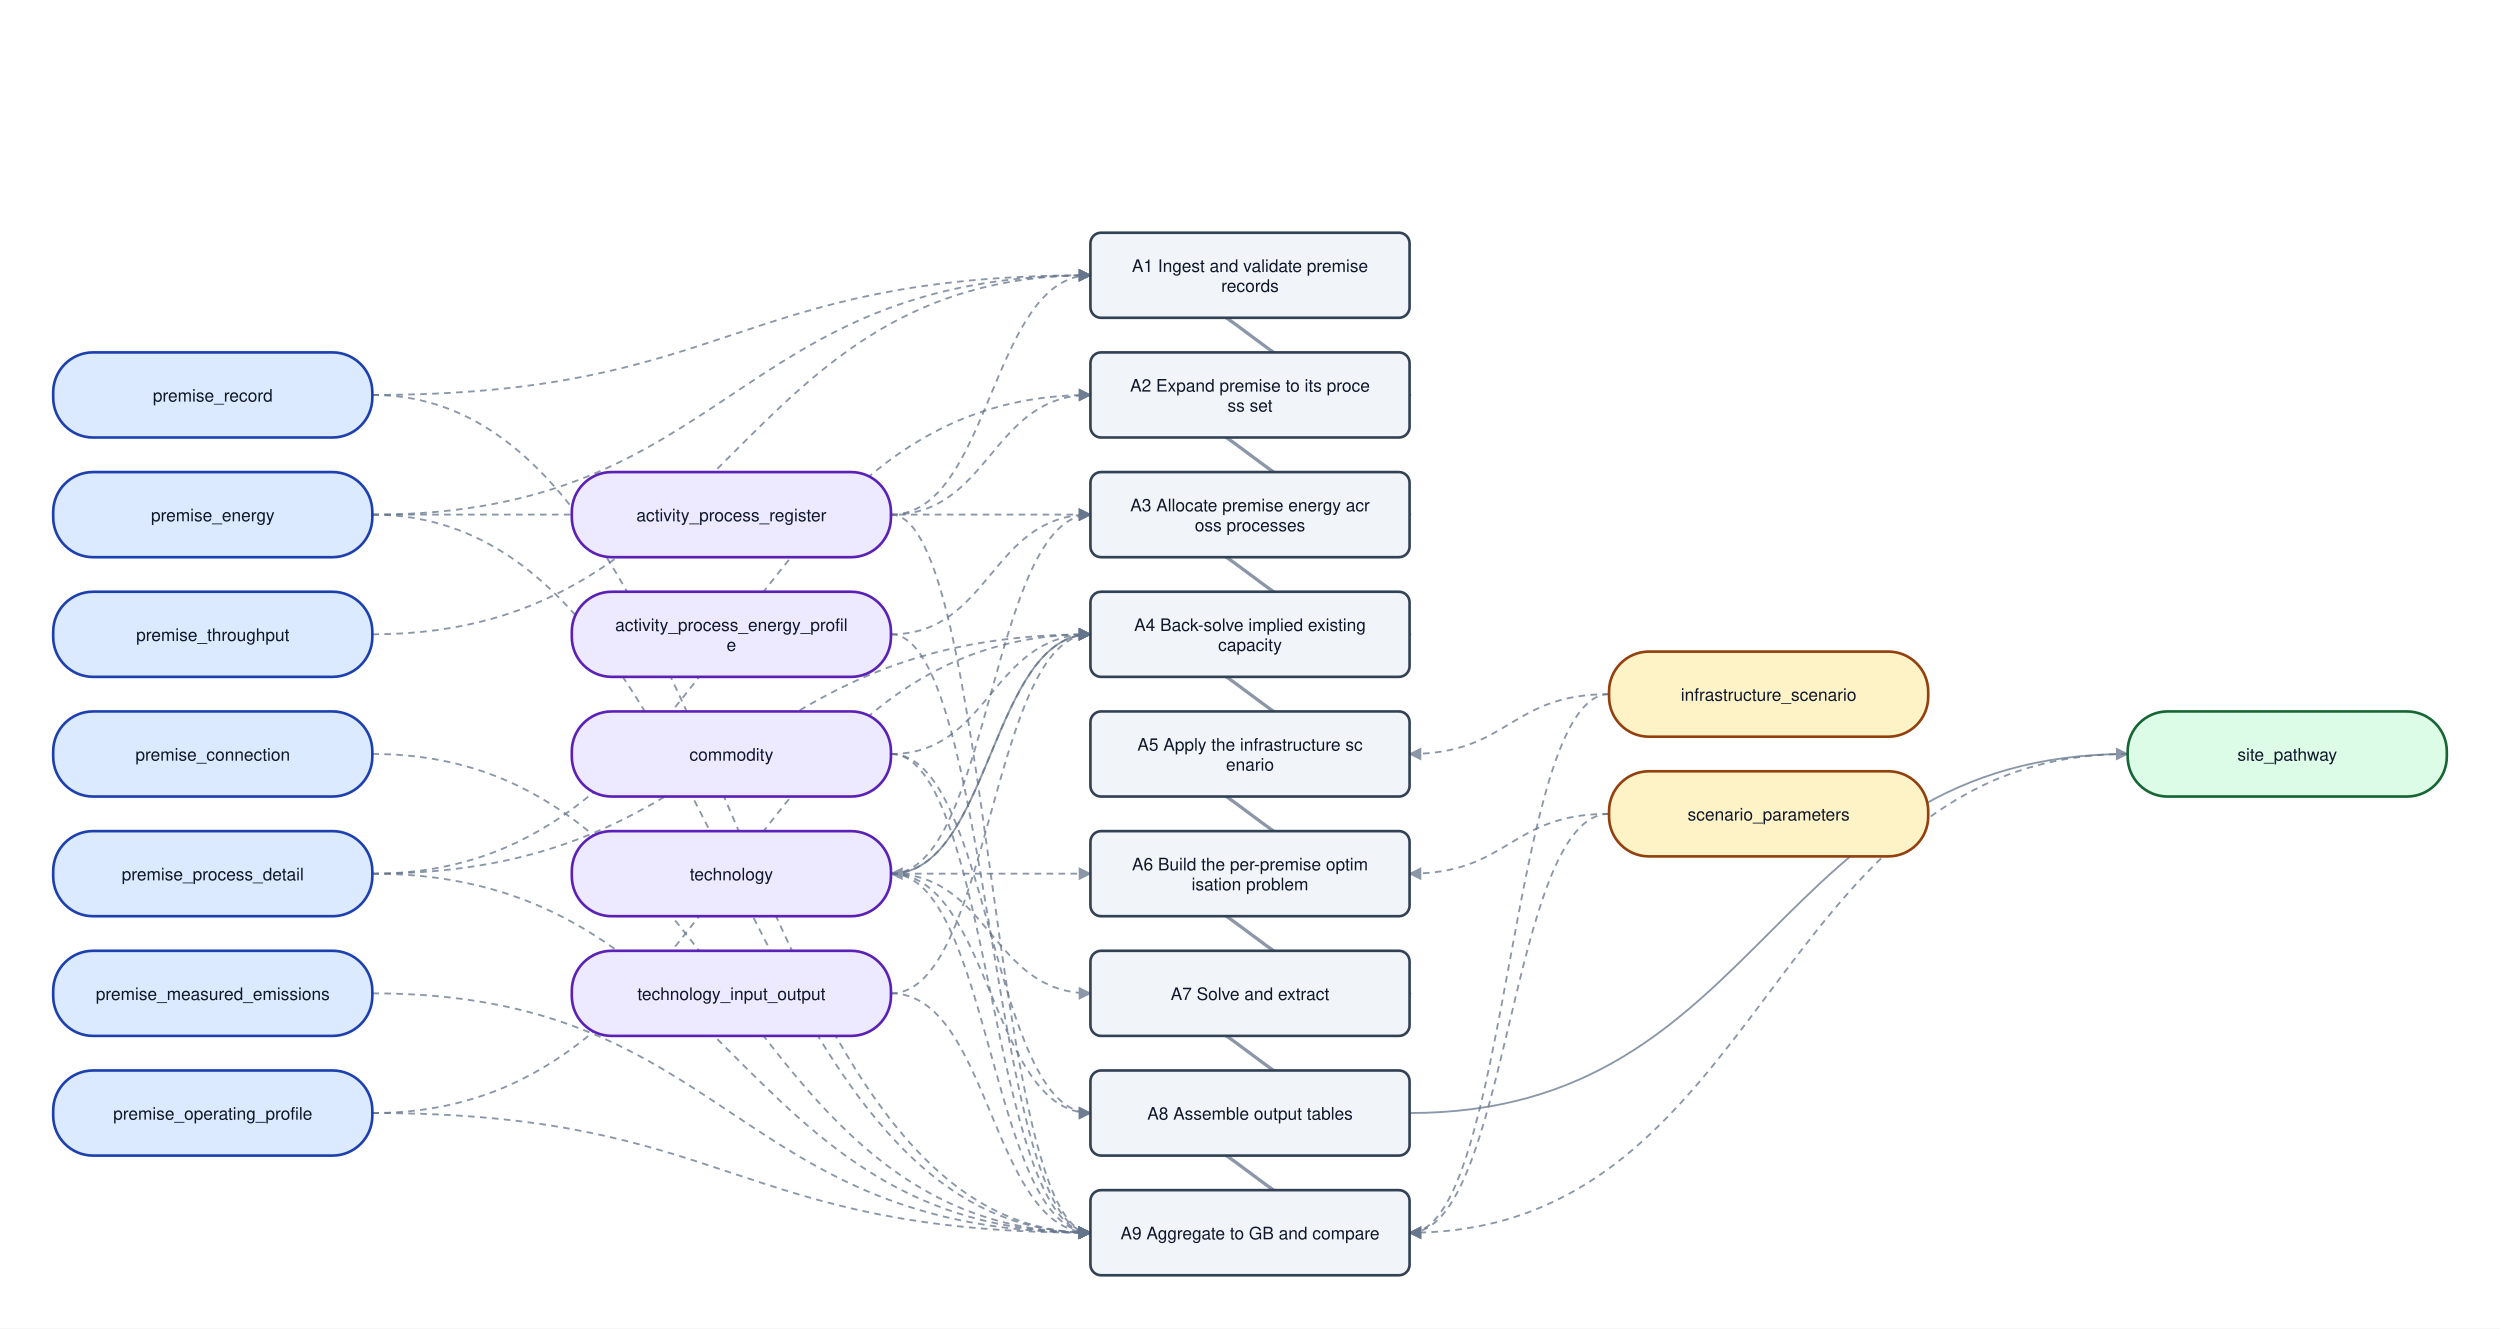
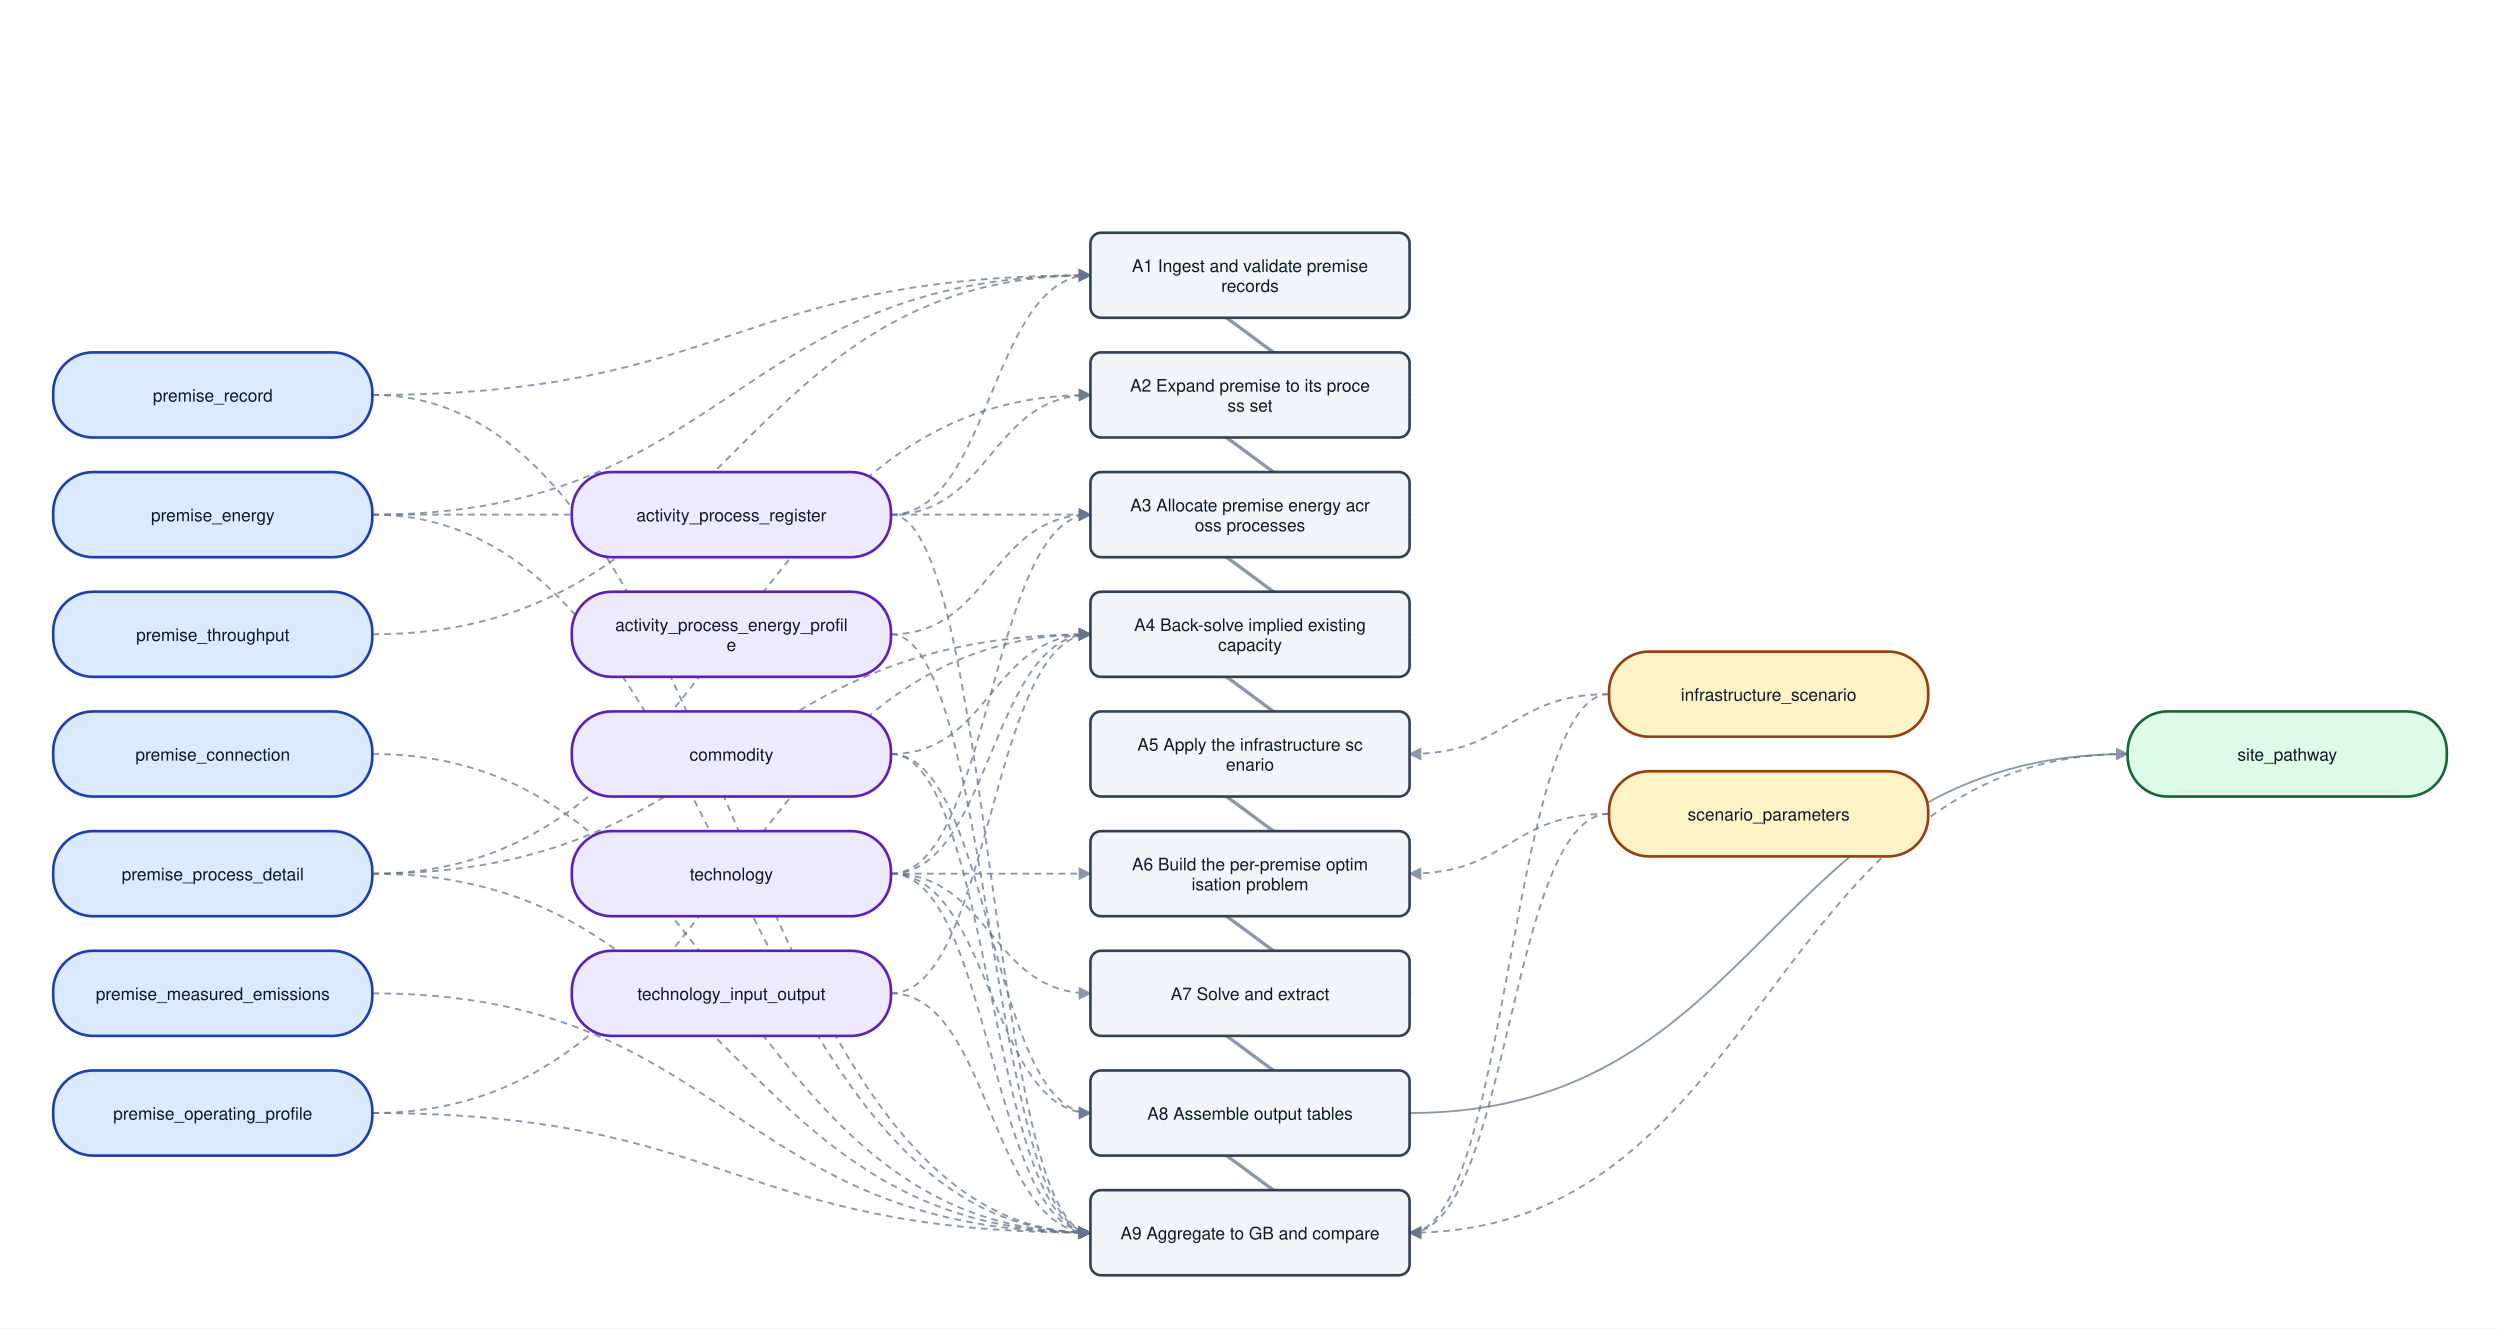
<svg xmlns="http://www.w3.org/2000/svg" width="1880" height="999" viewBox="0 0 1880 999" font-family="Helvetica,Arial,sans-serif">
  <defs>
    <marker id="a" viewBox="0 0 10 10" refX="9" refY="5" markerWidth="7" markerHeight="7" orient="auto-start-reverse">
      <path d="M0,0 L10,5 L0,10 z" fill="#64748b" />
    </marker>
  </defs>
  <rect width="1880" height="999" fill="#ffffff" />
  <path d="M280,297.0 C550.0,297.0 550.0,207.0 820,207.0" fill="none" stroke="#64748b" stroke-width="1.4" stroke-dasharray="5,4" marker-end="url(#a)" opacity="0.75" />
  <path d="M280,387.0 C550.0,387.0 550.0,207.0 820,207.0" fill="none" stroke="#64748b" stroke-width="1.4" stroke-dasharray="5,4" marker-end="url(#a)" opacity="0.75" />
  <path d="M280,477.0 C550.0,477.0 550.0,207.0 820,207.0" fill="none" stroke="#64748b" stroke-width="1.4" stroke-dasharray="5,4" marker-end="url(#a)" opacity="0.75" />
  <path d="M670,387.0 C745.0,387.0 745.0,207.0 820,207.0" fill="none" stroke="#64748b" stroke-width="1.4" stroke-dasharray="5,4" marker-end="url(#a)" opacity="0.75" />
  <path d="M670,387.0 C745.0,387.0 745.0,297.0 820,297.0" fill="none" stroke="#64748b" stroke-width="1.4" stroke-dasharray="5,4" marker-end="url(#a)" opacity="0.75" />
  <path d="M280,657.0 C550.0,657.0 550.0,297.0 820,297.0" fill="none" stroke="#64748b" stroke-width="1.4" stroke-dasharray="5,4" marker-end="url(#a)" opacity="0.75" />
  <path d="M280,387.0 C550.0,387.0 550.0,387.0 820,387.0" fill="none" stroke="#64748b" stroke-width="1.4" stroke-dasharray="5,4" marker-end="url(#a)" opacity="0.75" />
  <path d="M670,477.0 C745.0,477.0 745.0,387.0 820,387.0" fill="none" stroke="#64748b" stroke-width="1.4" stroke-dasharray="5,4" marker-end="url(#a)" opacity="0.75" />
  <path d="M670,657.0 C745.0,657.0 745.0,387.0 820,387.0" fill="none" stroke="#64748b" stroke-width="1.4" stroke-dasharray="5,4" marker-end="url(#a)" opacity="0.75" />
  <path d="M670,567.0 C745.0,567.0 745.0,477.0 820,477.0" fill="none" stroke="#64748b" stroke-width="1.4" stroke-dasharray="5,4" marker-end="url(#a)" opacity="0.75" />
-   <path d="M820,477.0 C745.0,477.0 745.0,657.0 670,657.0" fill="none" stroke="#64748b" stroke-width="1.4" marker-end="url(#a)" opacity="0.75" />
  <path d="M670,657.0 C745.0,657.0 745.0,477.0 820,477.0" fill="none" stroke="#64748b" stroke-width="1.4" stroke-dasharray="5,4" marker-end="url(#a)" opacity="0.75" />
  <path d="M670,747.0 C745.0,747.0 745.0,477.0 820,477.0" fill="none" stroke="#64748b" stroke-width="1.4" stroke-dasharray="5,4" marker-end="url(#a)" opacity="0.75" />
  <path d="M280,657.0 C550.0,657.0 550.0,477.0 820,477.0" fill="none" stroke="#64748b" stroke-width="1.4" stroke-dasharray="5,4" marker-end="url(#a)" opacity="0.75" />
  <path d="M280,837.0 C550.0,837.0 550.0,477.0 820,477.0" fill="none" stroke="#64748b" stroke-width="1.4" stroke-dasharray="5,4" marker-end="url(#a)" opacity="0.75" />
  <path d="M1210,522.0 C1135.0,522.0 1135.0,567.0 1060,567.0" fill="none" stroke="#64748b" stroke-width="1.4" stroke-dasharray="5,4" marker-end="url(#a)" opacity="0.75" />
  <path d="M670,657.0 C745.0,657.0 745.0,657.0 820,657.0" fill="none" stroke="#64748b" stroke-width="1.4" stroke-dasharray="5,4" marker-end="url(#a)" opacity="0.75" />
  <path d="M1210,612.0 C1135.0,612.0 1135.0,657.0 1060,657.0" fill="none" stroke="#64748b" stroke-width="1.4" stroke-dasharray="5,4" marker-end="url(#a)" opacity="0.75" />
  <path d="M670,657.0 C745.0,657.0 745.0,747.0 820,747.0" fill="none" stroke="#64748b" stroke-width="1.4" stroke-dasharray="5,4" marker-end="url(#a)" opacity="0.75" />
  <path d="M670,567.0 C745.0,567.0 745.0,837.0 820,837.0" fill="none" stroke="#64748b" stroke-width="1.4" stroke-dasharray="5,4" marker-end="url(#a)" opacity="0.75" />
  <path d="M670,657.0 C745.0,657.0 745.0,837.0 820,837.0" fill="none" stroke="#64748b" stroke-width="1.4" stroke-dasharray="5,4" marker-end="url(#a)" opacity="0.75" />
  <path d="M1060,837.0 C1330.0,837.0 1330.0,567.0 1600,567.0" fill="none" stroke="#64748b" stroke-width="1.4" marker-end="url(#a)" opacity="0.75" />
  <path d="M280,297.0 C550.0,297.0 550.0,927.0 820,927.0" fill="none" stroke="#64748b" stroke-width="1.4" stroke-dasharray="5,4" marker-end="url(#a)" opacity="0.75" />
  <path d="M280,387.0 C550.0,387.0 550.0,927.0 820,927.0" fill="none" stroke="#64748b" stroke-width="1.4" stroke-dasharray="5,4" marker-end="url(#a)" opacity="0.75" />
  <path d="M280,567.0 C550.0,567.0 550.0,927.0 820,927.0" fill="none" stroke="#64748b" stroke-width="1.4" stroke-dasharray="5,4" marker-end="url(#a)" opacity="0.75" />
  <path d="M670,387.0 C745.0,387.0 745.0,927.0 820,927.0" fill="none" stroke="#64748b" stroke-width="1.4" stroke-dasharray="5,4" marker-end="url(#a)" opacity="0.75" />
  <path d="M670,477.0 C745.0,477.0 745.0,927.0 820,927.0" fill="none" stroke="#64748b" stroke-width="1.4" stroke-dasharray="5,4" marker-end="url(#a)" opacity="0.75" />
  <path d="M670,567.0 C745.0,567.0 745.0,927.0 820,927.0" fill="none" stroke="#64748b" stroke-width="1.4" stroke-dasharray="5,4" marker-end="url(#a)" opacity="0.75" />
  <path d="M670,657.0 C745.0,657.0 745.0,927.0 820,927.0" fill="none" stroke="#64748b" stroke-width="1.4" stroke-dasharray="5,4" marker-end="url(#a)" opacity="0.75" />
  <path d="M670,747.0 C745.0,747.0 745.0,927.0 820,927.0" fill="none" stroke="#64748b" stroke-width="1.4" stroke-dasharray="5,4" marker-end="url(#a)" opacity="0.75" />
  <path d="M1210,522.0 C1135.0,522.0 1135.0,927.0 1060,927.0" fill="none" stroke="#64748b" stroke-width="1.4" stroke-dasharray="5,4" marker-end="url(#a)" opacity="0.75" />
  <path d="M1210,612.0 C1135.0,612.0 1135.0,927.0 1060,927.0" fill="none" stroke="#64748b" stroke-width="1.4" stroke-dasharray="5,4" marker-end="url(#a)" opacity="0.75" />
  <path d="M1600,567.0 C1330.0,567.0 1330.0,927.0 1060,927.0" fill="none" stroke="#64748b" stroke-width="1.4" stroke-dasharray="5,4" marker-end="url(#a)" opacity="0.75" />
  <path d="M280,657.0 C550.0,657.0 550.0,927.0 820,927.0" fill="none" stroke="#64748b" stroke-width="1.4" stroke-dasharray="5,4" marker-end="url(#a)" opacity="0.75" />
  <path d="M280,747.0 C550.0,747.0 550.0,927.0 820,927.0" fill="none" stroke="#64748b" stroke-width="1.4" stroke-dasharray="5,4" marker-end="url(#a)" opacity="0.75" />
  <path d="M280,837.0 C550.0,837.0 550.0,927.0 820,927.0" fill="none" stroke="#64748b" stroke-width="1.4" stroke-dasharray="5,4" marker-end="url(#a)" opacity="0.75" />
  <path d="M820,207.0 C940.0,207.0 940.0,297.0 1060,297.0" fill="none" stroke="#64748b" stroke-width="2.5" marker-end="url(#a)" opacity="0.75" />
  <path d="M820,297.0 C940.0,297.0 940.0,387.0 1060,387.0" fill="none" stroke="#64748b" stroke-width="2.5" marker-end="url(#a)" opacity="0.75" />
  <path d="M820,387.0 C940.0,387.0 940.0,477.0 1060,477.0" fill="none" stroke="#64748b" stroke-width="2.5" marker-end="url(#a)" opacity="0.75" />
  <path d="M820,477.0 C940.0,477.0 940.0,567.0 1060,567.0" fill="none" stroke="#64748b" stroke-width="2.5" marker-end="url(#a)" opacity="0.75" />
  <path d="M820,567.0 C940.0,567.0 940.0,657.0 1060,657.0" fill="none" stroke="#64748b" stroke-width="2.5" marker-end="url(#a)" opacity="0.75" />
  <path d="M820,657.0 C940.0,657.0 940.0,747.0 1060,747.0" fill="none" stroke="#64748b" stroke-width="2.5" marker-end="url(#a)" opacity="0.75" />
  <path d="M820,747.0 C940.0,747.0 940.0,837.0 1060,837.0" fill="none" stroke="#64748b" stroke-width="2.5" marker-end="url(#a)" opacity="0.75" />
  <path d="M820,837.0 C940.0,837.0 940.0,927.0 1060,927.0" fill="none" stroke="#64748b" stroke-width="2.5" marker-end="url(#a)" opacity="0.75" />
  <rect x="40" y="265" width="240" height="64" rx="30" fill="#dbeafe" stroke="#1e40af" stroke-width="2" />
  <text x="160.0" y="302.0" text-anchor="middle" font-size="13" fill="#0f172a">premise_record</text>
  <rect x="40" y="355" width="240" height="64" rx="30" fill="#dbeafe" stroke="#1e40af" stroke-width="2" />
  <text x="160.0" y="392.0" text-anchor="middle" font-size="13" fill="#0f172a">premise_energy</text>
  <rect x="40" y="445" width="240" height="64" rx="30" fill="#dbeafe" stroke="#1e40af" stroke-width="2" />
  <text x="160.0" y="482.0" text-anchor="middle" font-size="13" fill="#0f172a">premise_throughput</text>
  <rect x="40" y="535" width="240" height="64" rx="30" fill="#dbeafe" stroke="#1e40af" stroke-width="2" />
  <text x="160.0" y="572.0" text-anchor="middle" font-size="13" fill="#0f172a">premise_connection</text>
  <rect x="40" y="625" width="240" height="64" rx="30" fill="#dbeafe" stroke="#1e40af" stroke-width="2" />
  <text x="160.0" y="662.0" text-anchor="middle" font-size="13" fill="#0f172a">premise_process_detail</text>
  <rect x="40" y="715" width="240" height="64" rx="30" fill="#dbeafe" stroke="#1e40af" stroke-width="2" />
  <text x="160.0" y="752.0" text-anchor="middle" font-size="13" fill="#0f172a">premise_measured_emissions</text>
  <rect x="40" y="805" width="240" height="64" rx="30" fill="#dbeafe" stroke="#1e40af" stroke-width="2" />
  <text x="160.0" y="842.0" text-anchor="middle" font-size="13" fill="#0f172a">premise_operating_profile</text>
  <rect x="430" y="355" width="240" height="64" rx="30" fill="#ede9fe" stroke="#5b21b6" stroke-width="2" />
  <text x="550.0" y="392.0" text-anchor="middle" font-size="13" fill="#0f172a">activity_process_register</text>
  <rect x="430" y="445" width="240" height="64" rx="30" fill="#ede9fe" stroke="#5b21b6" stroke-width="2" />
  <text x="550.0" y="474.5" text-anchor="middle" font-size="13" fill="#0f172a">activity_process_energy_profil</text>
  <text x="550.0" y="489.5" text-anchor="middle" font-size="13" fill="#0f172a">e</text>
  <rect x="430" y="535" width="240" height="64" rx="30" fill="#ede9fe" stroke="#5b21b6" stroke-width="2" />
  <text x="550.0" y="572.0" text-anchor="middle" font-size="13" fill="#0f172a">commodity</text>
  <rect x="430" y="625" width="240" height="64" rx="30" fill="#ede9fe" stroke="#5b21b6" stroke-width="2" />
  <text x="550.0" y="662.0" text-anchor="middle" font-size="13" fill="#0f172a">technology</text>
  <rect x="430" y="715" width="240" height="64" rx="30" fill="#ede9fe" stroke="#5b21b6" stroke-width="2" />
  <text x="550.0" y="752.0" text-anchor="middle" font-size="13" fill="#0f172a">technology_input_output</text>
  <rect x="820" y="175" width="240" height="64" rx="8" fill="#f1f5f9" stroke="#334155" stroke-width="2" />
  <text x="940.0" y="204.5" text-anchor="middle" font-size="13" fill="#0f172a">A1 Ingest and validate premise</text>
  <text x="940.0" y="219.5" text-anchor="middle" font-size="13" fill="#0f172a"> records</text>
  <rect x="820" y="265" width="240" height="64" rx="8" fill="#f1f5f9" stroke="#334155" stroke-width="2" />
  <text x="940.0" y="294.5" text-anchor="middle" font-size="13" fill="#0f172a">A2 Expand premise to its proce</text>
  <text x="940.0" y="309.5" text-anchor="middle" font-size="13" fill="#0f172a">ss set</text>
  <rect x="820" y="355" width="240" height="64" rx="8" fill="#f1f5f9" stroke="#334155" stroke-width="2" />
  <text x="940.0" y="384.5" text-anchor="middle" font-size="13" fill="#0f172a">A3 Allocate premise energy acr</text>
  <text x="940.0" y="399.5" text-anchor="middle" font-size="13" fill="#0f172a">oss processes</text>
  <rect x="820" y="445" width="240" height="64" rx="8" fill="#f1f5f9" stroke="#334155" stroke-width="2" />
  <text x="940.0" y="474.5" text-anchor="middle" font-size="13" fill="#0f172a">A4 Back-solve implied existing</text>
  <text x="940.0" y="489.5" text-anchor="middle" font-size="13" fill="#0f172a"> capacity</text>
  <rect x="820" y="535" width="240" height="64" rx="8" fill="#f1f5f9" stroke="#334155" stroke-width="2" />
  <text x="940.0" y="564.5" text-anchor="middle" font-size="13" fill="#0f172a">A5 Apply the infrastructure sc</text>
  <text x="940.0" y="579.5" text-anchor="middle" font-size="13" fill="#0f172a">enario</text>
  <rect x="820" y="625" width="240" height="64" rx="8" fill="#f1f5f9" stroke="#334155" stroke-width="2" />
  <text x="940.0" y="654.5" text-anchor="middle" font-size="13" fill="#0f172a">A6 Build the per-premise optim</text>
  <text x="940.0" y="669.5" text-anchor="middle" font-size="13" fill="#0f172a">isation problem</text>
  <rect x="820" y="715" width="240" height="64" rx="8" fill="#f1f5f9" stroke="#334155" stroke-width="2" />
  <text x="940.0" y="752.0" text-anchor="middle" font-size="13" fill="#0f172a">A7 Solve and extract</text>
  <rect x="820" y="805" width="240" height="64" rx="8" fill="#f1f5f9" stroke="#334155" stroke-width="2" />
  <text x="940.0" y="842.0" text-anchor="middle" font-size="13" fill="#0f172a">A8 Assemble output tables</text>
  <rect x="820" y="895" width="240" height="64" rx="8" fill="#f1f5f9" stroke="#334155" stroke-width="2" />
  <text x="940.0" y="932.0" text-anchor="middle" font-size="13" fill="#0f172a">A9 Aggregate to GB and compare</text>
  <rect x="1210" y="490" width="240" height="64" rx="30" fill="#fef3c7" stroke="#92400e" stroke-width="2" />
  <text x="1330.0" y="527.0" text-anchor="middle" font-size="13" fill="#0f172a">infrastructure_scenario</text>
  <rect x="1210" y="580" width="240" height="64" rx="30" fill="#fef3c7" stroke="#92400e" stroke-width="2" />
  <text x="1330.0" y="617.0" text-anchor="middle" font-size="13" fill="#0f172a">scenario_parameters</text>
  <rect x="1600" y="535" width="240" height="64" rx="30" fill="#dcfce7" stroke="#166534" stroke-width="2" />
  <text x="1720.0" y="572.0" text-anchor="middle" font-size="13" fill="#0f172a">site_pathway</text>
</svg>
